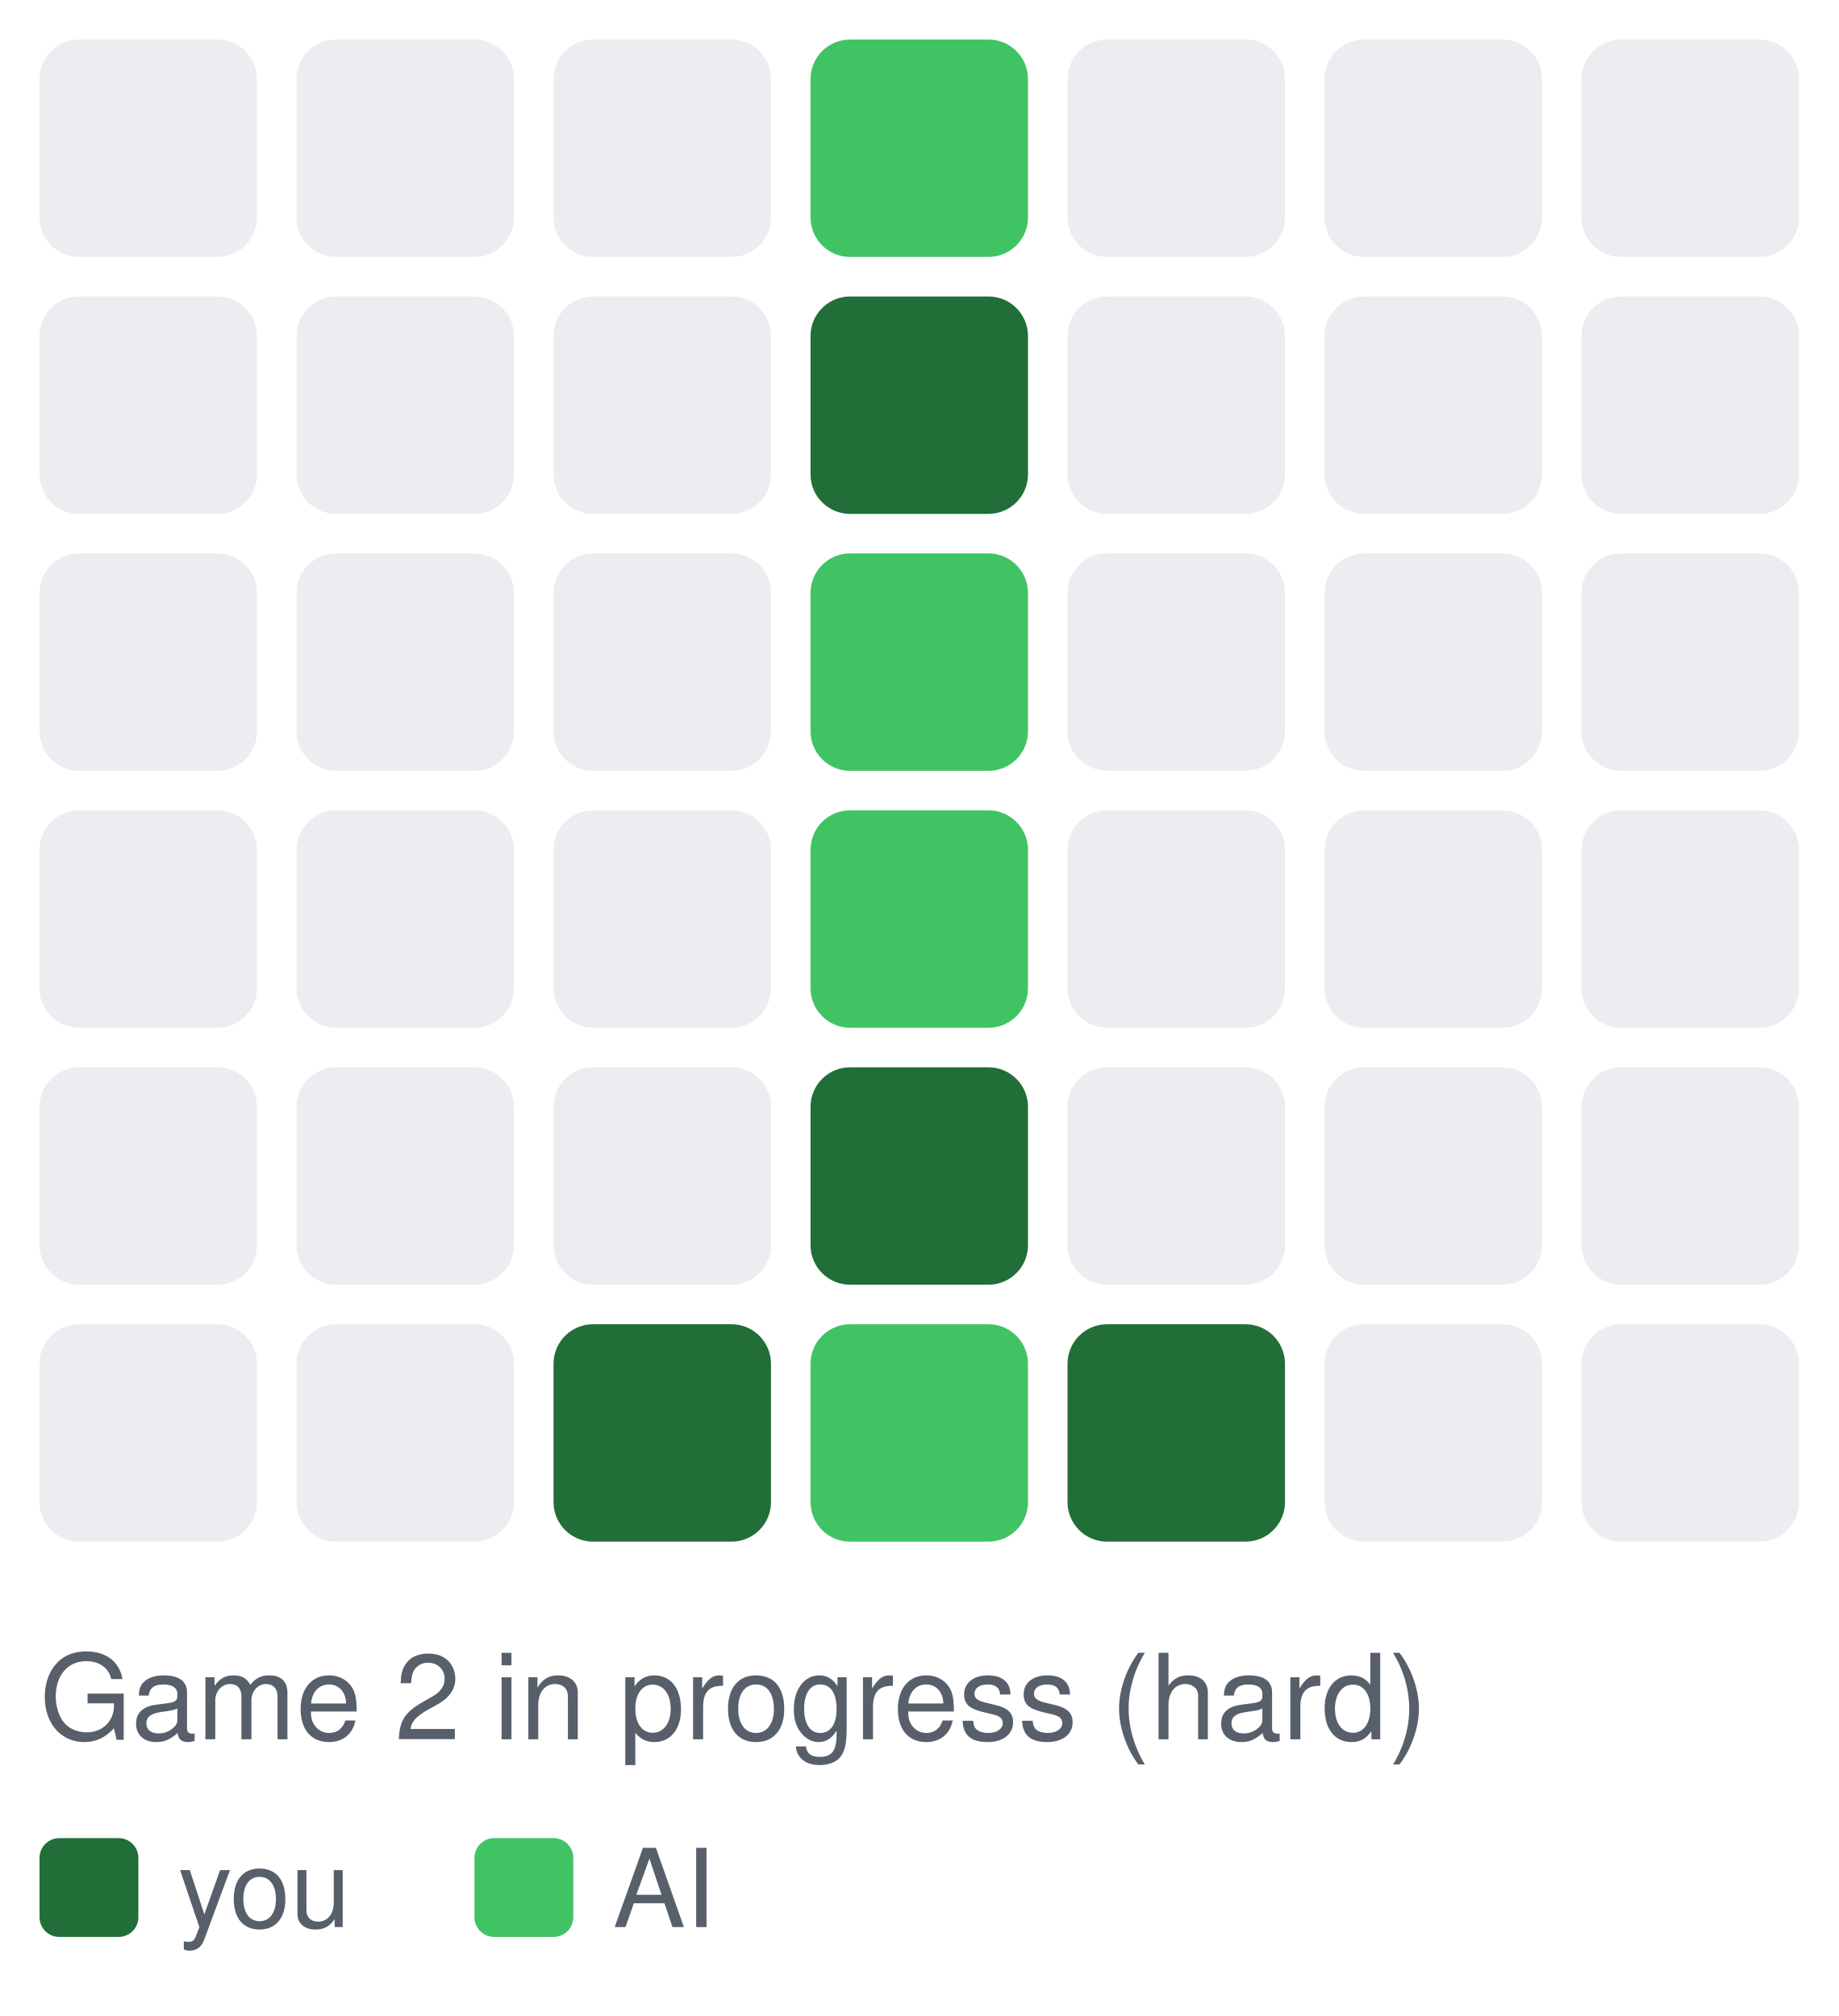
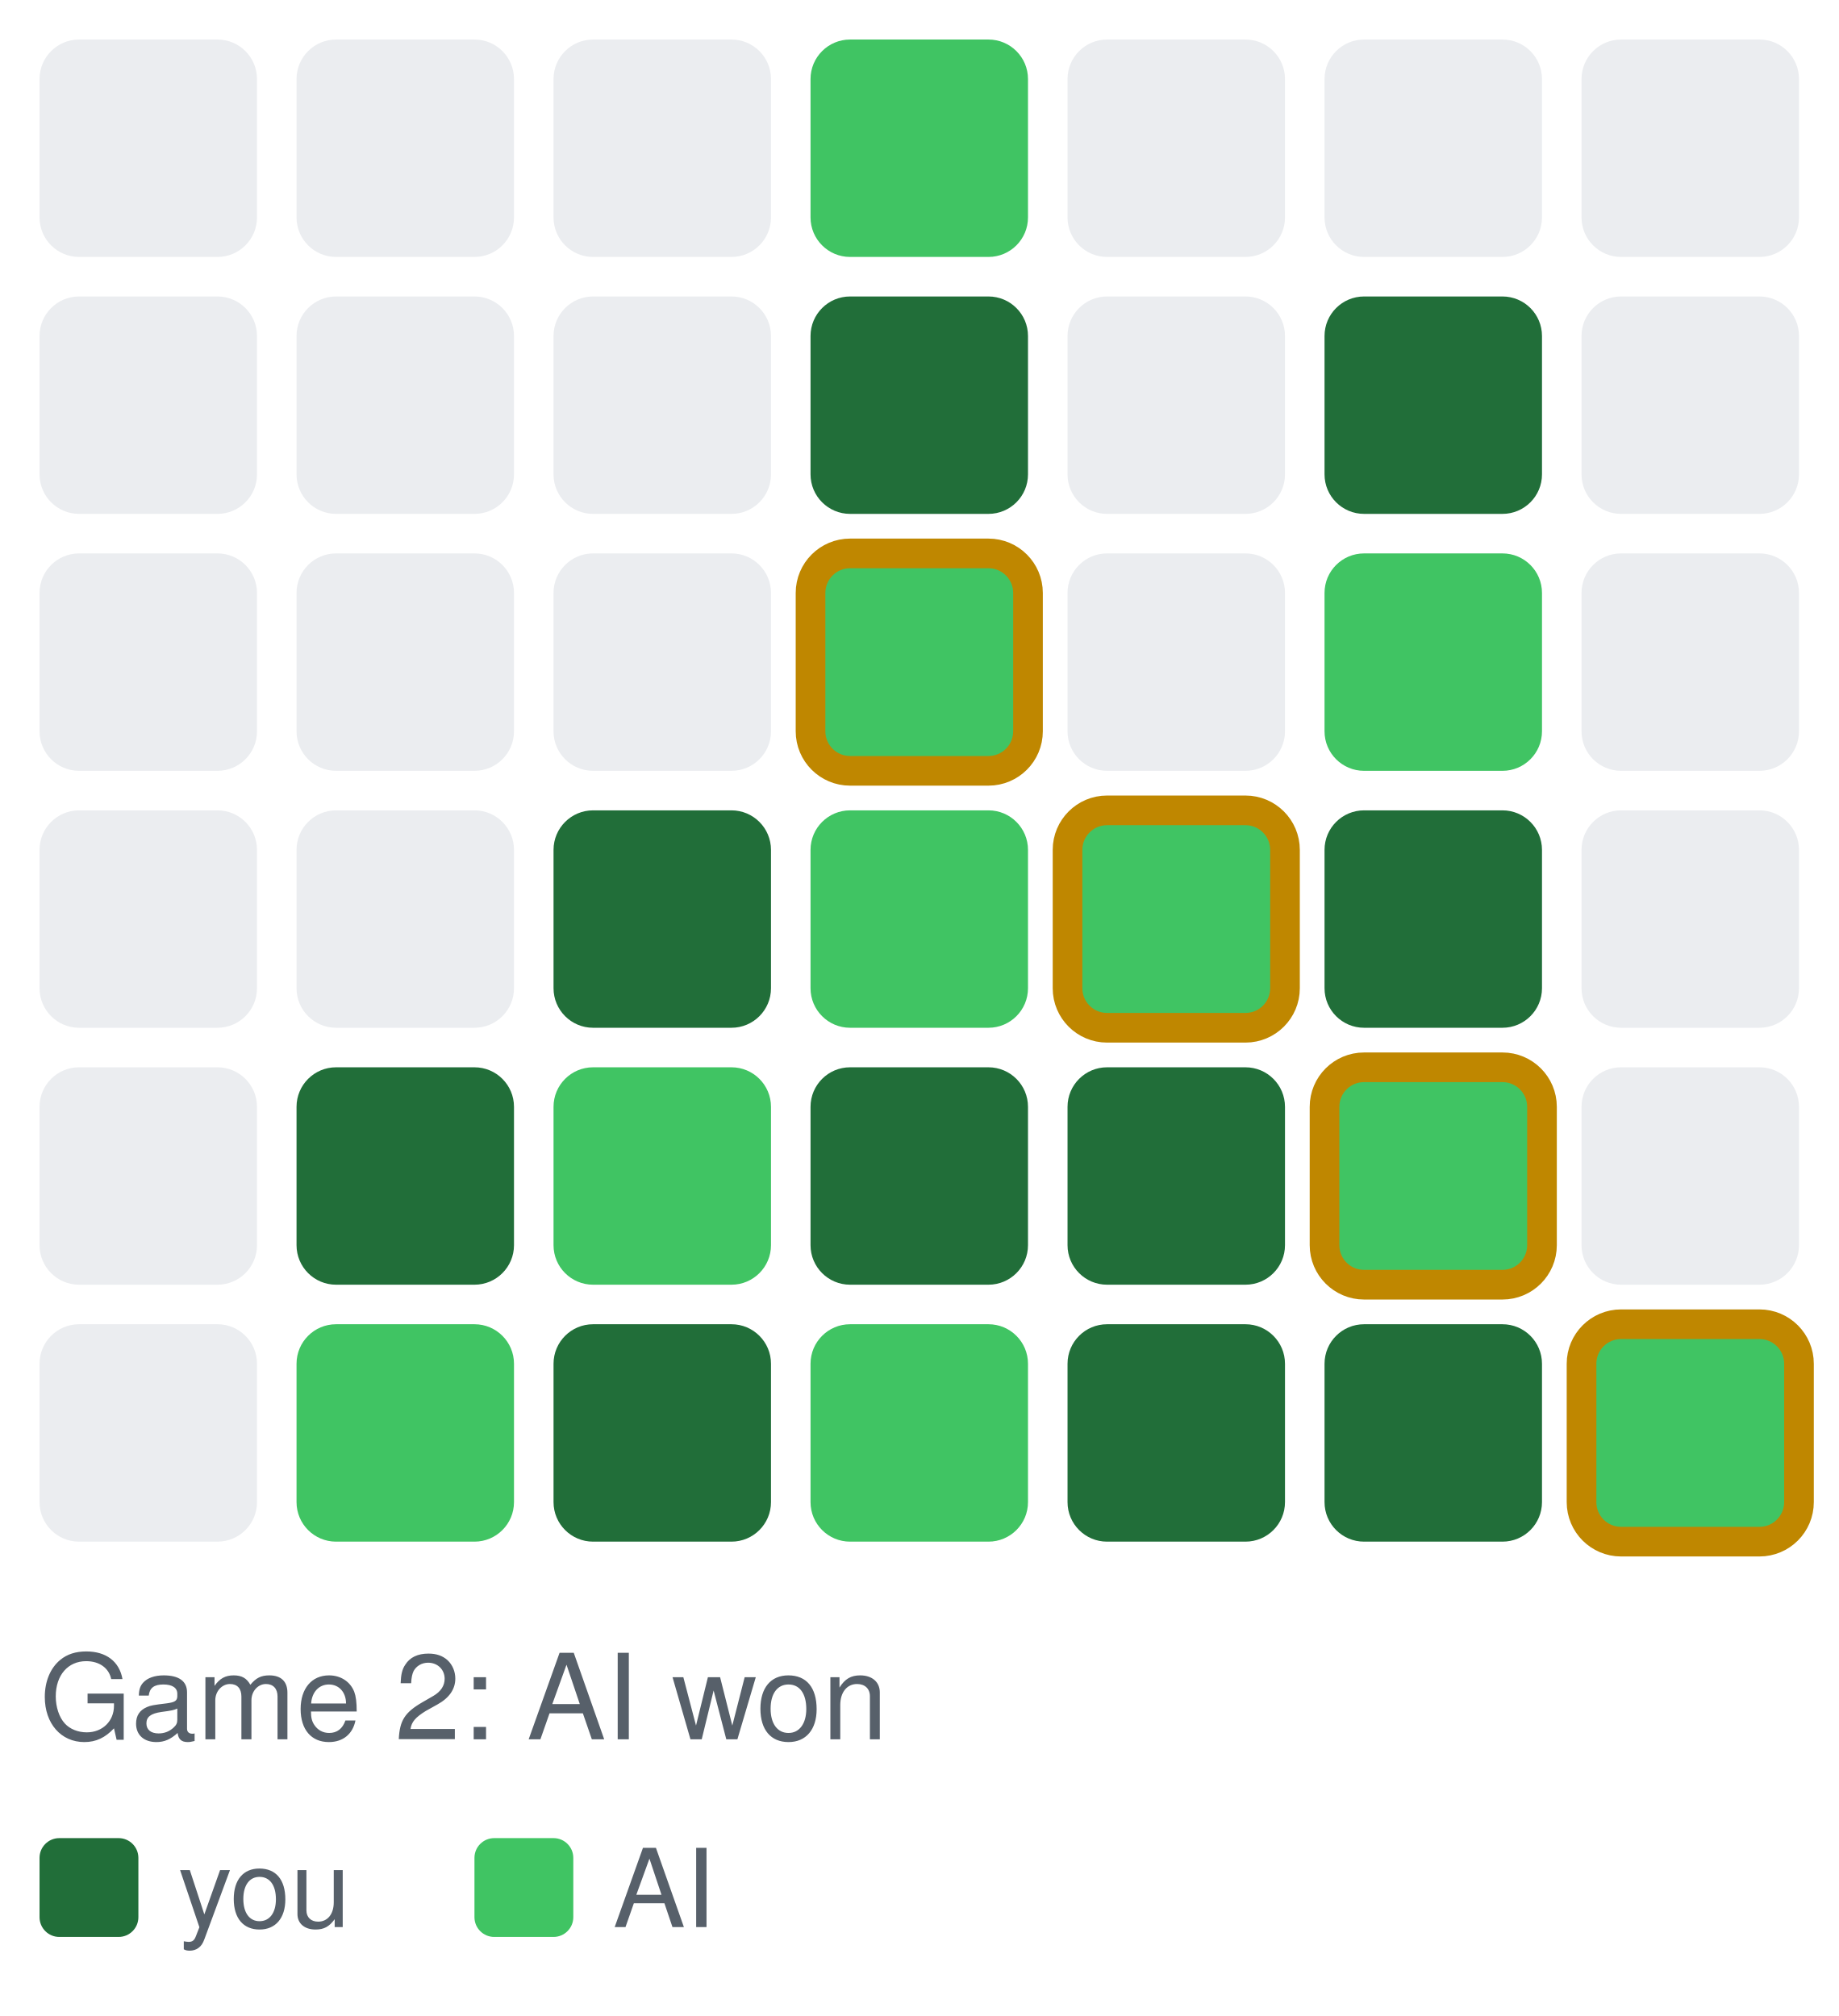
- <svg xmlns="http://www.w3.org/2000/svg" width="186" height="204" viewBox="0 0 186 204" role="img" aria-label="Commit Four: Game 2 in progress (hard)">
+ <svg xmlns="http://www.w3.org/2000/svg" width="186" height="204" viewBox="0 0 186 204" role="img" aria-label="Commit Four: Game 2: AI won">
  <rect x="4" y="134" width="22" height="22" rx="4" fill="#ebedf0" />
  <rect x="4" y="108" width="22" height="22" rx="4" fill="#ebedf0" />
  <rect x="4" y="82" width="22" height="22" rx="4" fill="#ebedf0" />
  <rect x="4" y="56" width="22" height="22" rx="4" fill="#ebedf0" />
  <rect x="4" y="30" width="22" height="22" rx="4" fill="#ebedf0" />
  <rect x="4" y="4" width="22" height="22" rx="4" fill="#ebedf0" />
-   <rect x="30" y="134" width="22" height="22" rx="4" fill="#ebedf0" />
-   <rect x="30" y="108" width="22" height="22" rx="4" fill="#ebedf0" />
+   <rect x="30" y="134" width="22" height="22" rx="4" fill="#40c463" />
+   <rect x="30" y="108" width="22" height="22" rx="4" fill="#216e39" />
  <rect x="30" y="82" width="22" height="22" rx="4" fill="#ebedf0" />
  <rect x="30" y="56" width="22" height="22" rx="4" fill="#ebedf0" />
  <rect x="30" y="30" width="22" height="22" rx="4" fill="#ebedf0" />
  <rect x="30" y="4" width="22" height="22" rx="4" fill="#ebedf0" />
  <rect x="56" y="134" width="22" height="22" rx="4" fill="#216e39" />
-   <rect x="56" y="108" width="22" height="22" rx="4" fill="#ebedf0" />
-   <rect x="56" y="82" width="22" height="22" rx="4" fill="#ebedf0" />
+   <rect x="56" y="108" width="22" height="22" rx="4" fill="#40c463" />
+   <rect x="56" y="82" width="22" height="22" rx="4" fill="#216e39" />
  <rect x="56" y="56" width="22" height="22" rx="4" fill="#ebedf0" />
  <rect x="56" y="30" width="22" height="22" rx="4" fill="#ebedf0" />
  <rect x="56" y="4" width="22" height="22" rx="4" fill="#ebedf0" />
  <rect x="82" y="134" width="22" height="22" rx="4" fill="#40c463" />
  <rect x="82" y="108" width="22" height="22" rx="4" fill="#216e39" />
  <rect x="82" y="82" width="22" height="22" rx="4" fill="#40c463" />
-   <rect x="82" y="56" width="22" height="22" rx="4" fill="#40c463" />
+   <rect x="82" y="56" width="22" height="22" rx="4" fill="#40c463" stroke="#bf8700" stroke-width="3" />
  <rect x="82" y="30" width="22" height="22" rx="4" fill="#216e39" />
  <rect x="82" y="4" width="22" height="22" rx="4" fill="#40c463" />
  <rect x="108" y="134" width="22" height="22" rx="4" fill="#216e39" />
-   <rect x="108" y="108" width="22" height="22" rx="4" fill="#ebedf0" />
-   <rect x="108" y="82" width="22" height="22" rx="4" fill="#ebedf0" />
+   <rect x="108" y="108" width="22" height="22" rx="4" fill="#216e39" />
+   <rect x="108" y="82" width="22" height="22" rx="4" fill="#40c463" stroke="#bf8700" stroke-width="3" />
  <rect x="108" y="56" width="22" height="22" rx="4" fill="#ebedf0" />
  <rect x="108" y="30" width="22" height="22" rx="4" fill="#ebedf0" />
  <rect x="108" y="4" width="22" height="22" rx="4" fill="#ebedf0" />
-   <rect x="134" y="134" width="22" height="22" rx="4" fill="#ebedf0" />
-   <rect x="134" y="108" width="22" height="22" rx="4" fill="#ebedf0" />
-   <rect x="134" y="82" width="22" height="22" rx="4" fill="#ebedf0" />
-   <rect x="134" y="56" width="22" height="22" rx="4" fill="#ebedf0" />
-   <rect x="134" y="30" width="22" height="22" rx="4" fill="#ebedf0" />
+   <rect x="134" y="134" width="22" height="22" rx="4" fill="#216e39" />
+   <rect x="134" y="108" width="22" height="22" rx="4" fill="#40c463" stroke="#bf8700" stroke-width="3" />
+   <rect x="134" y="82" width="22" height="22" rx="4" fill="#216e39" />
+   <rect x="134" y="56" width="22" height="22" rx="4" fill="#40c463" />
+   <rect x="134" y="30" width="22" height="22" rx="4" fill="#216e39" />
  <rect x="134" y="4" width="22" height="22" rx="4" fill="#ebedf0" />
-   <rect x="160" y="134" width="22" height="22" rx="4" fill="#ebedf0" />
+   <rect x="160" y="134" width="22" height="22" rx="4" fill="#40c463" stroke="#bf8700" stroke-width="3" />
  <rect x="160" y="108" width="22" height="22" rx="4" fill="#ebedf0" />
  <rect x="160" y="82" width="22" height="22" rx="4" fill="#ebedf0" />
  <rect x="160" y="56" width="22" height="22" rx="4" fill="#ebedf0" />
  <rect x="160" y="30" width="22" height="22" rx="4" fill="#ebedf0" />
  <rect x="160" y="4" width="22" height="22" rx="4" fill="#ebedf0" />
-   <text x="4" y="176" font-family="-apple-system,Segoe UI,Helvetica,Arial,sans-serif" font-size="12" fill="#57606a">Game 2 in progress (hard)</text>
+   <text x="4" y="176" font-family="-apple-system,Segoe UI,Helvetica,Arial,sans-serif" font-size="12" fill="#57606a">Game 2: AI won</text>
  <rect x="4" y="186" width="10" height="10" rx="2" fill="#216e39" />
  <text x="18" y="195" font-family="-apple-system,Segoe UI,Helvetica,Arial,sans-serif" font-size="11" fill="#57606a">you</text>
  <rect x="48" y="186" width="10" height="10" rx="2" fill="#40c463" />
  <text x="62" y="195" font-family="-apple-system,Segoe UI,Helvetica,Arial,sans-serif" font-size="11" fill="#57606a">AI</text>
</svg>
